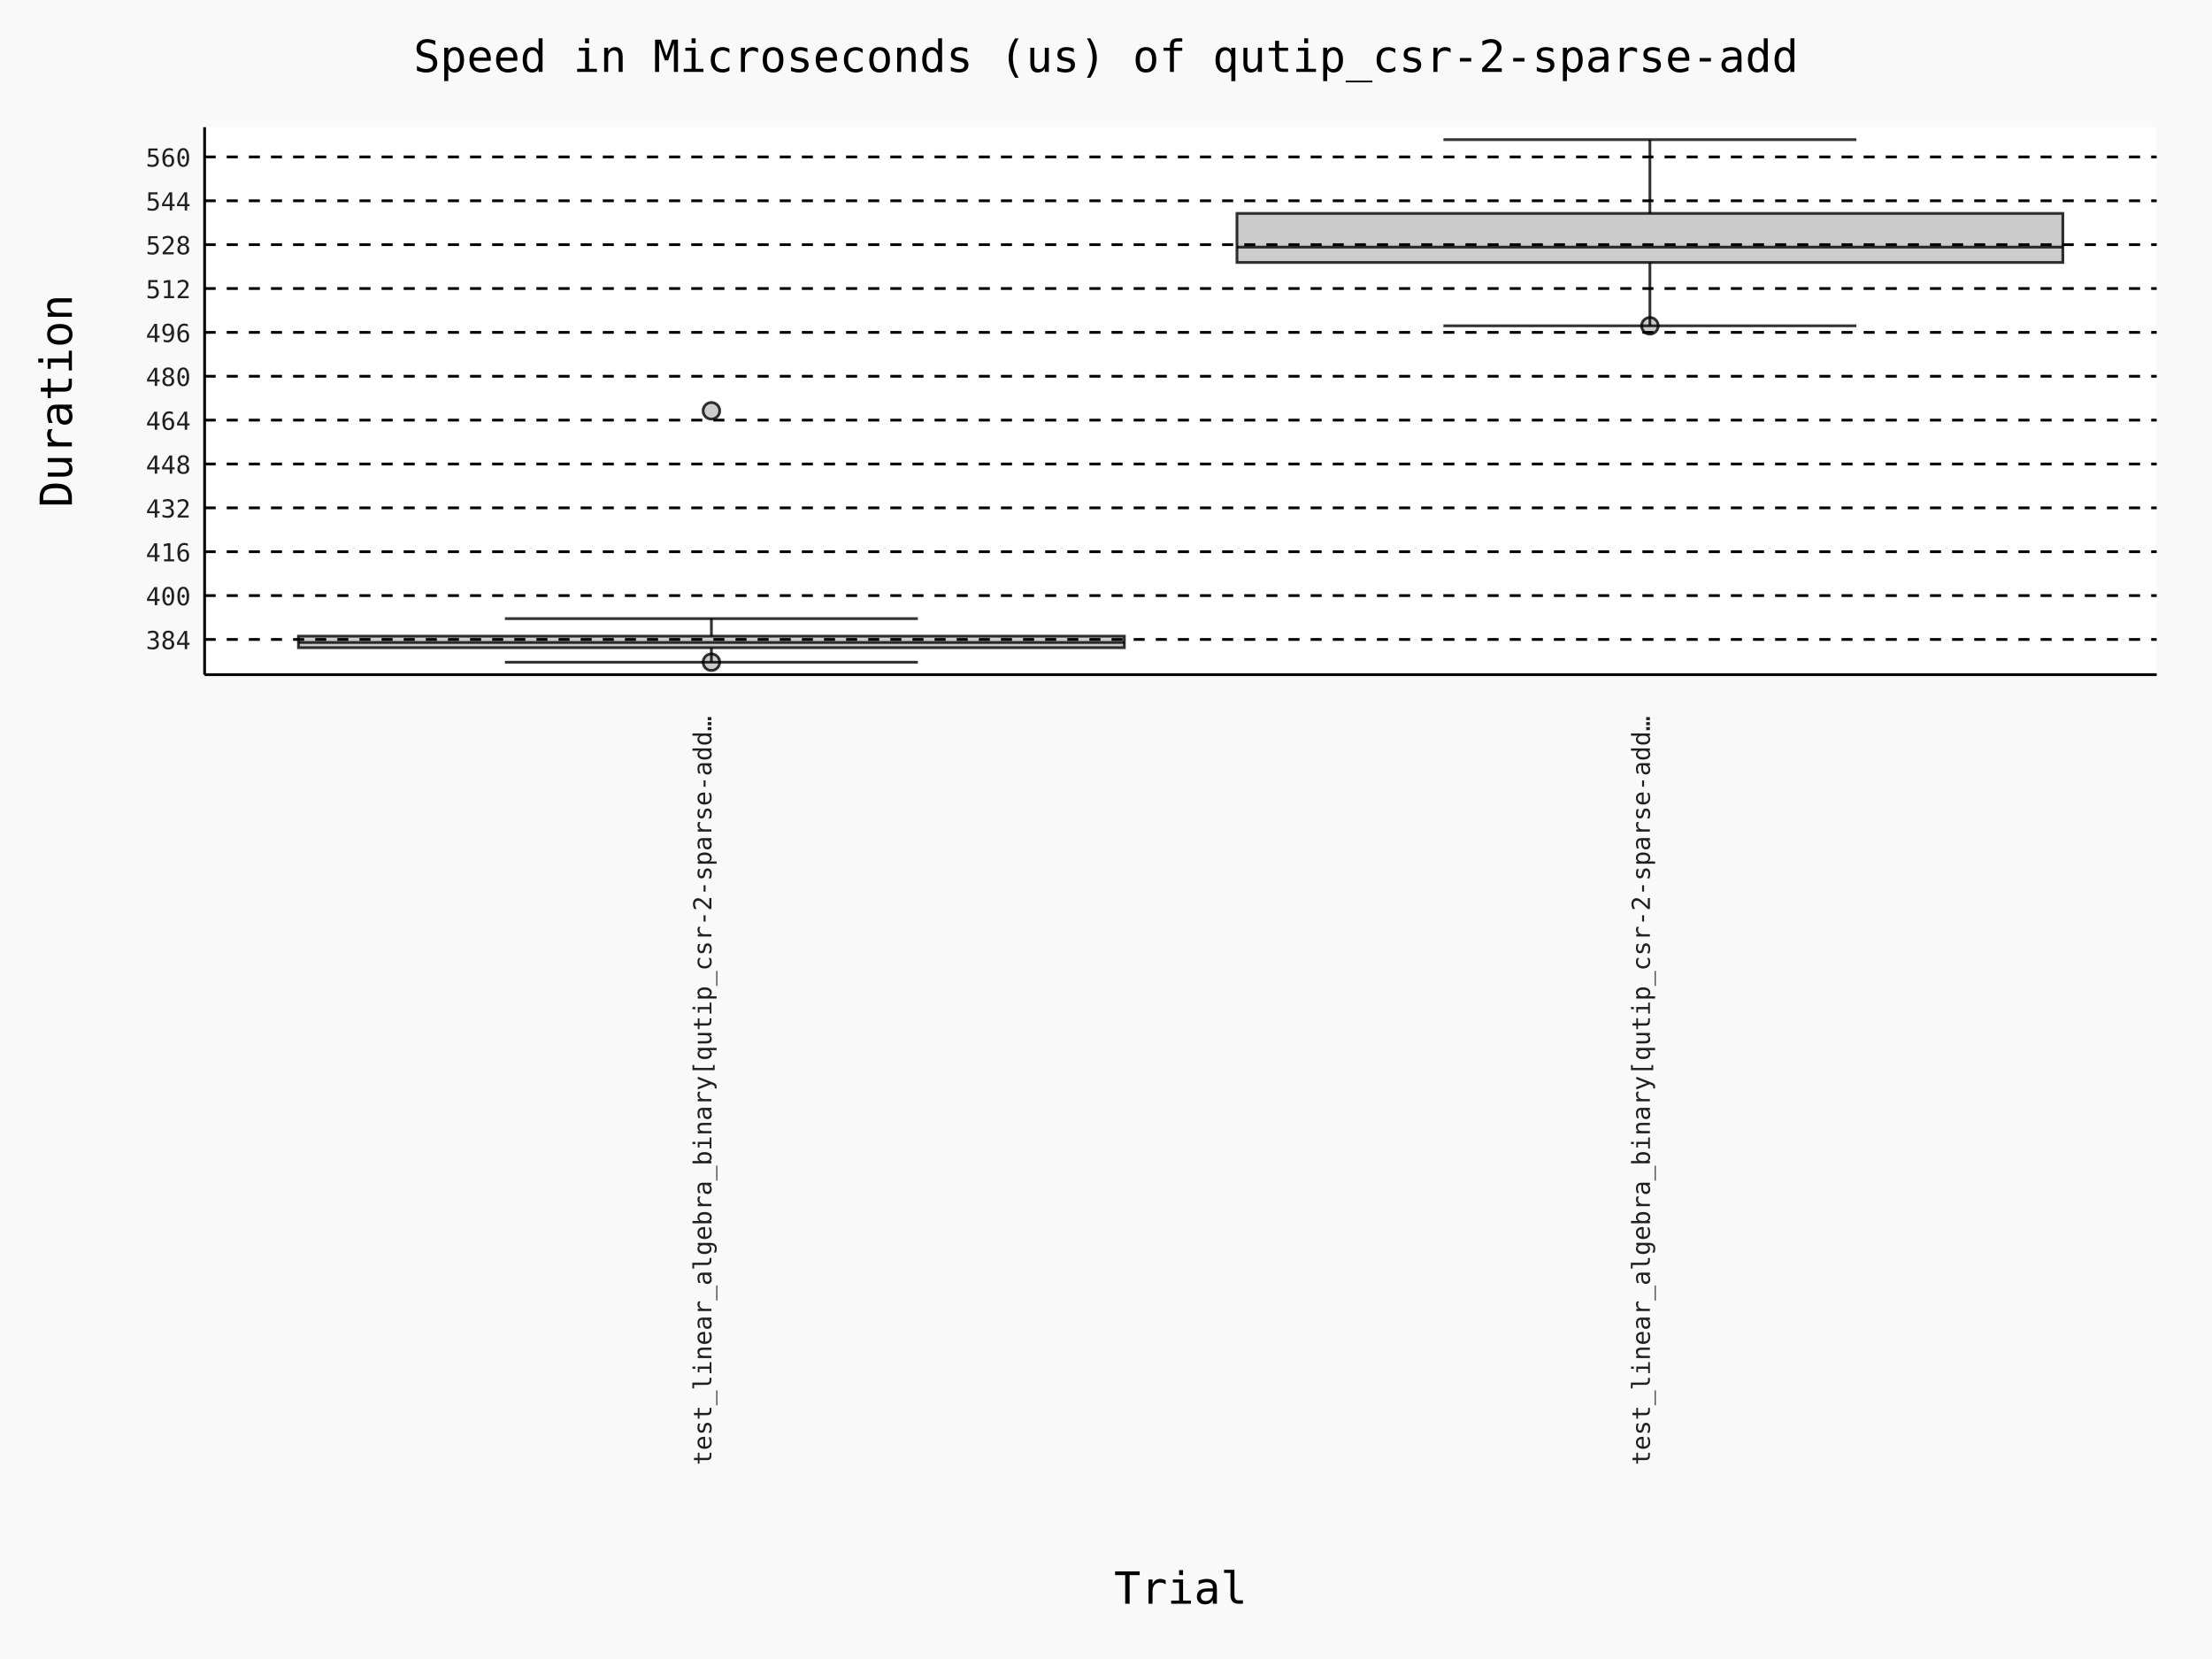
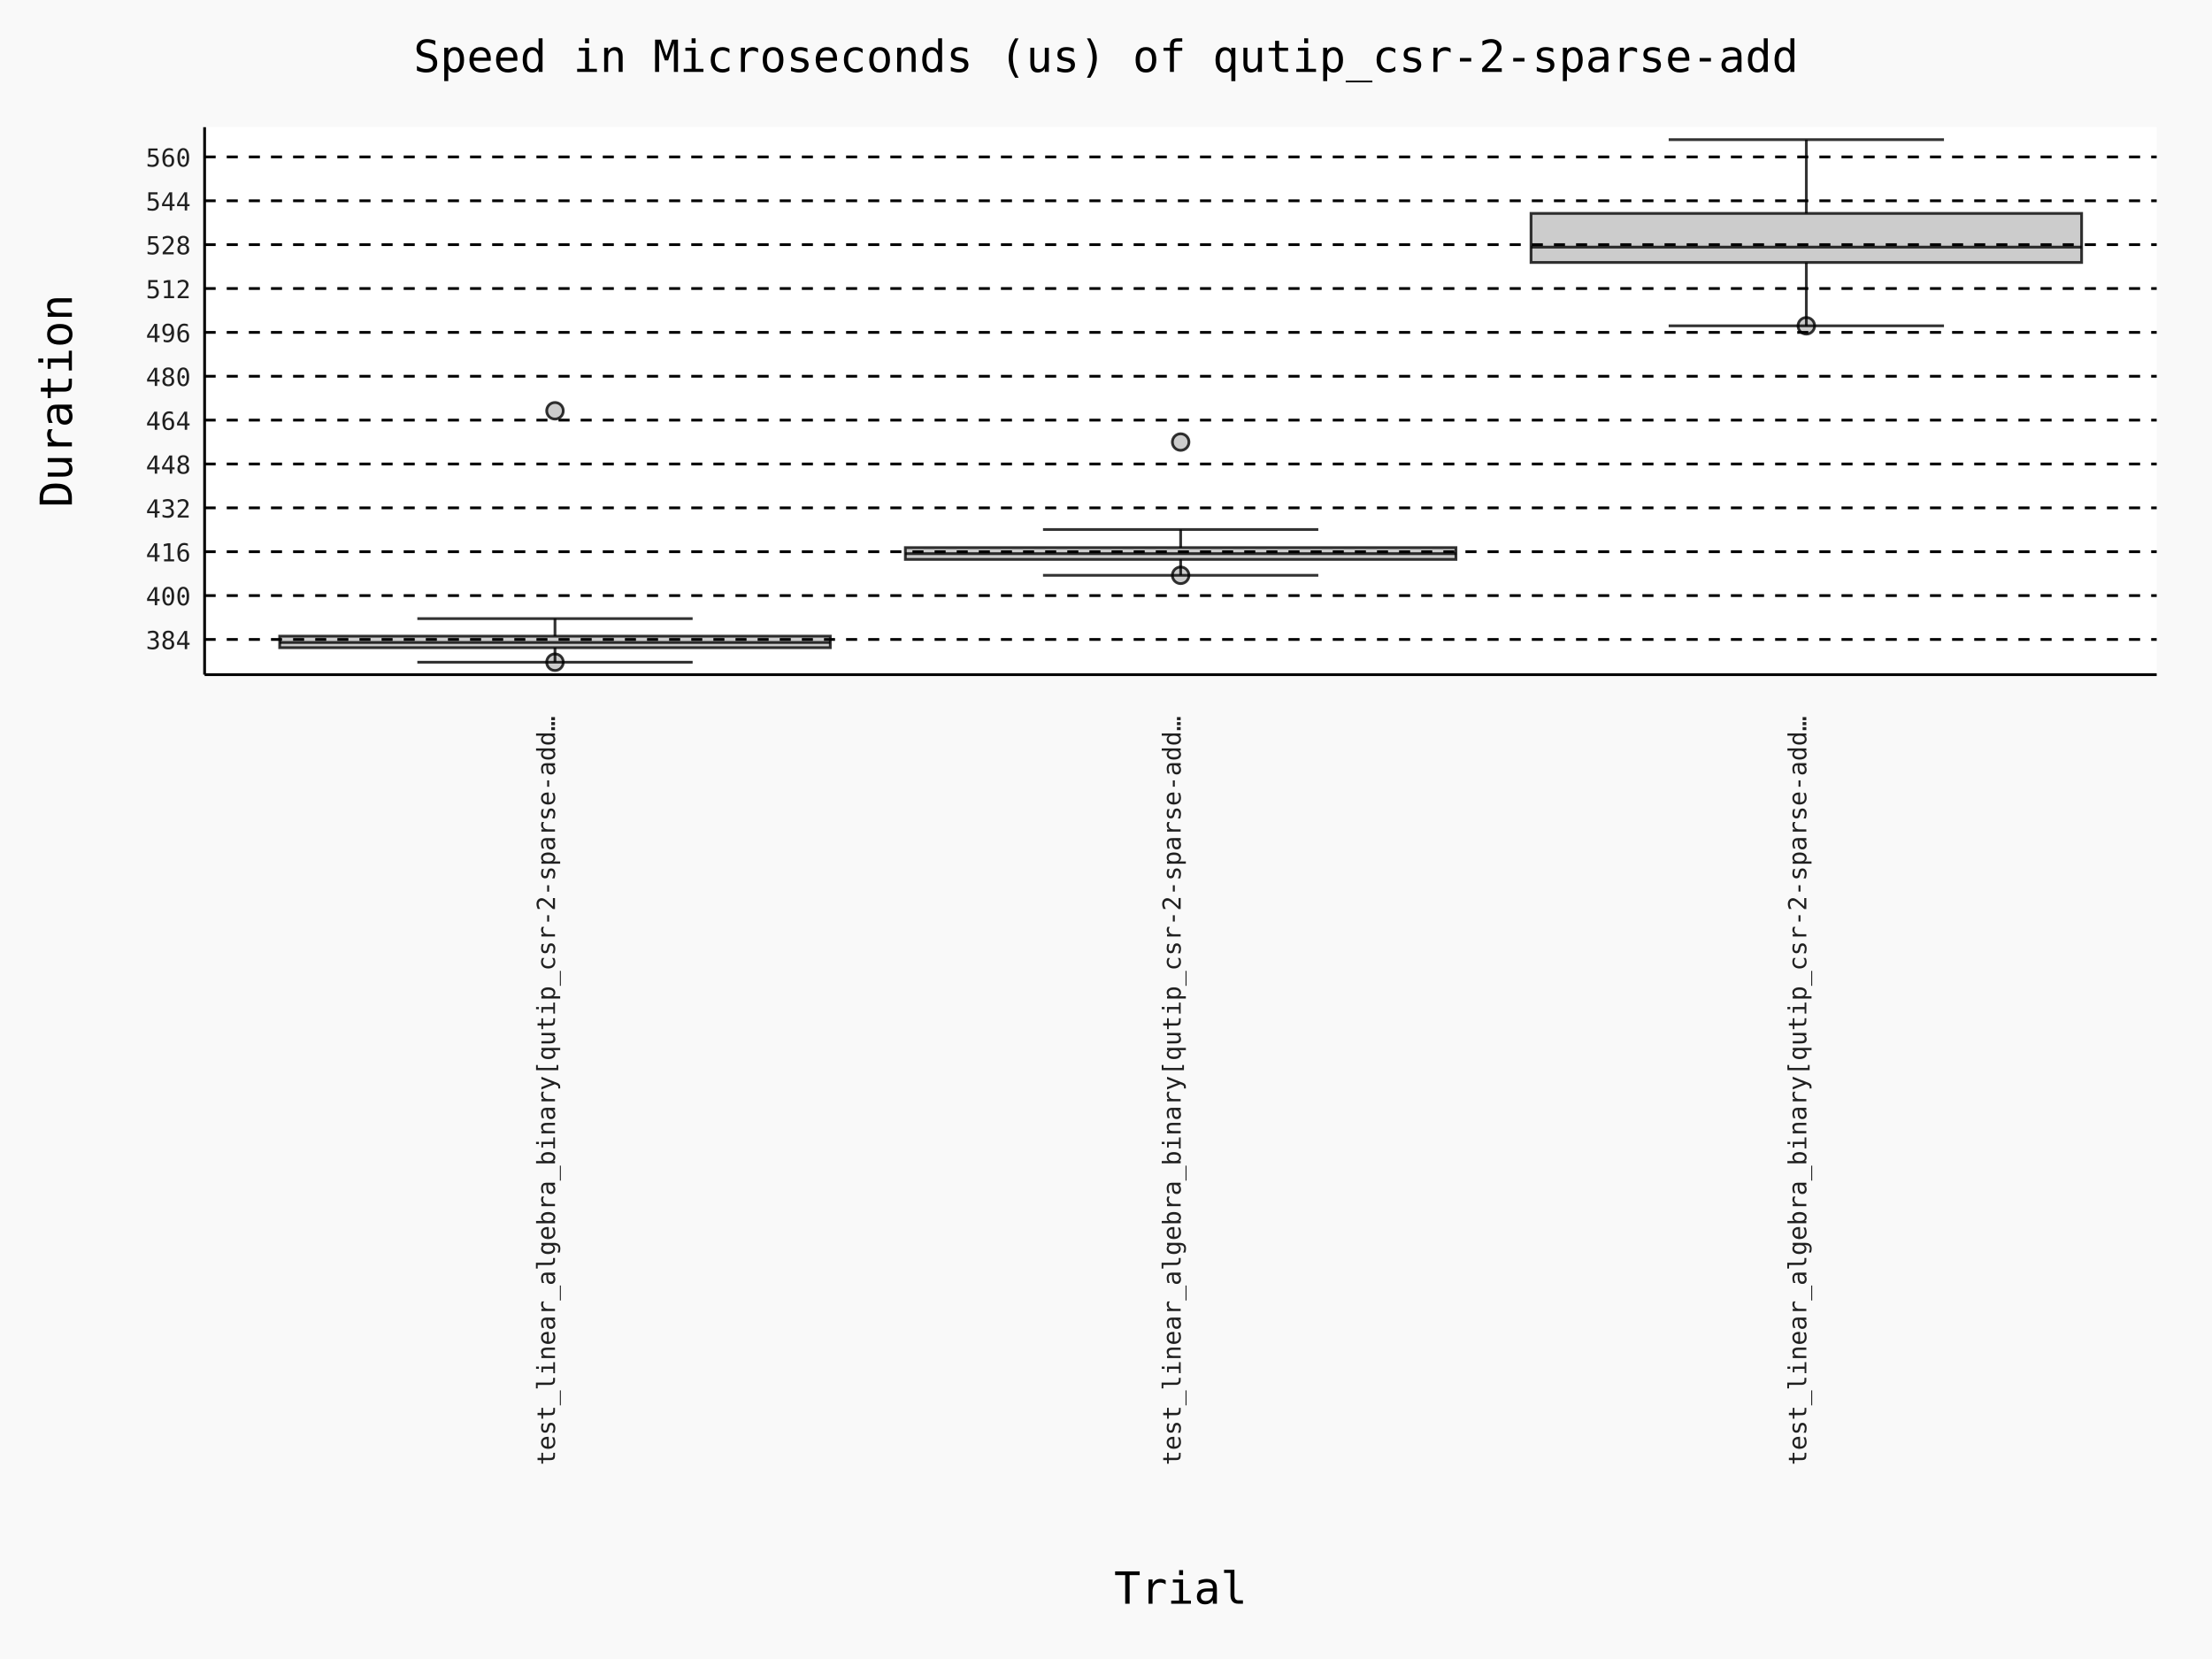
- <svg xmlns="http://www.w3.org/2000/svg" id="chart-480644cb-158c-4a2e-9ca0-aab90db385cb" class="pygal-chart" viewBox="0 0 800 600">
+ <svg xmlns="http://www.w3.org/2000/svg" id="chart-8921bfe1-1dbd-451d-9061-27b7711c8e1a" class="pygal-chart" viewBox="0 0 800 600">
  <defs>
-     <style type="text/css">#chart-480644cb-158c-4a2e-9ca0-aab90db385cb{-webkit-user-select:none;-webkit-font-smoothing:antialiased;font-family:Consolas,"Deja Vu Sans Mono","Bitstream Vera Sans Mono","Courier New",monospace}#chart-480644cb-158c-4a2e-9ca0-aab90db385cb .title{font-family:Consolas,"Deja Vu Sans Mono","Bitstream Vera Sans Mono","Courier New",monospace;font-size:16px}#chart-480644cb-158c-4a2e-9ca0-aab90db385cb .legends .legend text{font-family:Consolas,"Deja Vu Sans Mono","Bitstream Vera Sans Mono","Courier New",monospace;font-size:14px}#chart-480644cb-158c-4a2e-9ca0-aab90db385cb .axis text{font-family:Consolas,"Deja Vu Sans Mono","Bitstream Vera Sans Mono","Courier New",monospace;font-size:10px}#chart-480644cb-158c-4a2e-9ca0-aab90db385cb .axis text.major{font-family:Consolas,"Deja Vu Sans Mono","Bitstream Vera Sans Mono","Courier New",monospace;font-size:10px}#chart-480644cb-158c-4a2e-9ca0-aab90db385cb .text-overlay text.value{font-family:Consolas,"Deja Vu Sans Mono","Bitstream Vera Sans Mono","Courier New",monospace;font-size:16px}#chart-480644cb-158c-4a2e-9ca0-aab90db385cb .text-overlay text.label{font-family:Consolas,"Deja Vu Sans Mono","Bitstream Vera Sans Mono","Courier New",monospace;font-size:10px}#chart-480644cb-158c-4a2e-9ca0-aab90db385cb .tooltip{font-family:Consolas,"Deja Vu Sans Mono","Bitstream Vera Sans Mono","Courier New",monospace;font-size:14px}#chart-480644cb-158c-4a2e-9ca0-aab90db385cb text.no_data{font-family:Consolas,"Deja Vu Sans Mono","Bitstream Vera Sans Mono","Courier New",monospace;font-size:64px}
- #chart-480644cb-158c-4a2e-9ca0-aab90db385cb{background-color:rgba(249,249,249,1)}#chart-480644cb-158c-4a2e-9ca0-aab90db385cb path,#chart-480644cb-158c-4a2e-9ca0-aab90db385cb line,#chart-480644cb-158c-4a2e-9ca0-aab90db385cb rect,#chart-480644cb-158c-4a2e-9ca0-aab90db385cb circle{-webkit-transition:150ms;-moz-transition:150ms;transition:150ms}#chart-480644cb-158c-4a2e-9ca0-aab90db385cb .graph &gt; .background{fill:rgba(249,249,249,1)}#chart-480644cb-158c-4a2e-9ca0-aab90db385cb .plot &gt; .background{fill:rgba(255,255,255,1)}#chart-480644cb-158c-4a2e-9ca0-aab90db385cb .graph{fill:rgba(0,0,0,.87)}#chart-480644cb-158c-4a2e-9ca0-aab90db385cb text.no_data{fill:rgba(0,0,0,1)}#chart-480644cb-158c-4a2e-9ca0-aab90db385cb .title{fill:rgba(0,0,0,1)}#chart-480644cb-158c-4a2e-9ca0-aab90db385cb .legends .legend text{fill:rgba(0,0,0,.87)}#chart-480644cb-158c-4a2e-9ca0-aab90db385cb .legends .legend:hover text{fill:rgba(0,0,0,1)}#chart-480644cb-158c-4a2e-9ca0-aab90db385cb .axis .line{stroke:rgba(0,0,0,1)}#chart-480644cb-158c-4a2e-9ca0-aab90db385cb .axis .guide.line{stroke:rgba(0,0,0,.54)}#chart-480644cb-158c-4a2e-9ca0-aab90db385cb .axis .major.line{stroke:rgba(0,0,0,.87)}#chart-480644cb-158c-4a2e-9ca0-aab90db385cb .axis text.major{fill:rgba(0,0,0,1)}#chart-480644cb-158c-4a2e-9ca0-aab90db385cb .axis.y .guides:hover .guide.line,#chart-480644cb-158c-4a2e-9ca0-aab90db385cb .line-graph .axis.x .guides:hover .guide.line,#chart-480644cb-158c-4a2e-9ca0-aab90db385cb .stackedline-graph .axis.x .guides:hover .guide.line,#chart-480644cb-158c-4a2e-9ca0-aab90db385cb .xy-graph .axis.x .guides:hover .guide.line{stroke:rgba(0,0,0,1)}#chart-480644cb-158c-4a2e-9ca0-aab90db385cb .axis .guides:hover text{fill:rgba(0,0,0,1)}#chart-480644cb-158c-4a2e-9ca0-aab90db385cb .reactive{fill-opacity:.7;stroke-opacity:.8;stroke-width:1}#chart-480644cb-158c-4a2e-9ca0-aab90db385cb .ci{stroke:rgba(0,0,0,.87)}#chart-480644cb-158c-4a2e-9ca0-aab90db385cb .reactive.active,#chart-480644cb-158c-4a2e-9ca0-aab90db385cb .active .reactive{fill-opacity:.8;stroke-opacity:.9;stroke-width:4}#chart-480644cb-158c-4a2e-9ca0-aab90db385cb .ci .reactive.active{stroke-width:1.5}#chart-480644cb-158c-4a2e-9ca0-aab90db385cb .series text{fill:rgba(0,0,0,1)}#chart-480644cb-158c-4a2e-9ca0-aab90db385cb .tooltip rect{fill:rgba(255,255,255,1);stroke:rgba(0,0,0,1);-webkit-transition:opacity 150ms;-moz-transition:opacity 150ms;transition:opacity 150ms}#chart-480644cb-158c-4a2e-9ca0-aab90db385cb .tooltip .label{fill:rgba(0,0,0,.87)}#chart-480644cb-158c-4a2e-9ca0-aab90db385cb .tooltip .label{fill:rgba(0,0,0,.87)}#chart-480644cb-158c-4a2e-9ca0-aab90db385cb .tooltip .legend{font-size:.8em;fill:rgba(0,0,0,.54)}#chart-480644cb-158c-4a2e-9ca0-aab90db385cb .tooltip .x_label{font-size:.6em;fill:rgba(0,0,0,1)}#chart-480644cb-158c-4a2e-9ca0-aab90db385cb .tooltip .xlink{font-size:.5em;text-decoration:underline}#chart-480644cb-158c-4a2e-9ca0-aab90db385cb .tooltip .value{font-size:1.5em}#chart-480644cb-158c-4a2e-9ca0-aab90db385cb .bound{font-size:.5em}#chart-480644cb-158c-4a2e-9ca0-aab90db385cb .max-value{font-size:.75em;fill:rgba(0,0,0,.54)}#chart-480644cb-158c-4a2e-9ca0-aab90db385cb .map-element{fill:rgba(255,255,255,1);stroke:rgba(0,0,0,.54) !important}#chart-480644cb-158c-4a2e-9ca0-aab90db385cb .map-element .reactive{fill-opacity:inherit;stroke-opacity:inherit}#chart-480644cb-158c-4a2e-9ca0-aab90db385cb .color-0,#chart-480644cb-158c-4a2e-9ca0-aab90db385cb .color-0 a:visited{stroke:#000000;fill:#000000}#chart-480644cb-158c-4a2e-9ca0-aab90db385cb .color-1,#chart-480644cb-158c-4a2e-9ca0-aab90db385cb .color-1 a:visited{stroke:#000000;fill:#000000}#chart-480644cb-158c-4a2e-9ca0-aab90db385cb .text-overlay .color-0 text{fill:white}#chart-480644cb-158c-4a2e-9ca0-aab90db385cb .text-overlay .color-1 text{fill:white}
- #chart-480644cb-158c-4a2e-9ca0-aab90db385cb text.no_data{text-anchor:middle}#chart-480644cb-158c-4a2e-9ca0-aab90db385cb .guide.line{fill:none}#chart-480644cb-158c-4a2e-9ca0-aab90db385cb .centered{text-anchor:middle}#chart-480644cb-158c-4a2e-9ca0-aab90db385cb .title{text-anchor:middle}#chart-480644cb-158c-4a2e-9ca0-aab90db385cb .legends .legend text{fill-opacity:1}#chart-480644cb-158c-4a2e-9ca0-aab90db385cb .axis.x text{text-anchor:middle}#chart-480644cb-158c-4a2e-9ca0-aab90db385cb .axis.x:not(.web) text[transform]{text-anchor:start}#chart-480644cb-158c-4a2e-9ca0-aab90db385cb .axis.x:not(.web) text[transform].backwards{text-anchor:end}#chart-480644cb-158c-4a2e-9ca0-aab90db385cb .axis.y text{text-anchor:end}#chart-480644cb-158c-4a2e-9ca0-aab90db385cb .axis.y text[transform].backwards{text-anchor:start}#chart-480644cb-158c-4a2e-9ca0-aab90db385cb .axis.y2 text{text-anchor:start}#chart-480644cb-158c-4a2e-9ca0-aab90db385cb .axis.y2 text[transform].backwards{text-anchor:end}#chart-480644cb-158c-4a2e-9ca0-aab90db385cb .axis .guide.line{stroke-dasharray:4,4;stroke:black}#chart-480644cb-158c-4a2e-9ca0-aab90db385cb .axis .major.guide.line{stroke-dasharray:6,6;stroke:black}#chart-480644cb-158c-4a2e-9ca0-aab90db385cb .horizontal .axis.y .guide.line,#chart-480644cb-158c-4a2e-9ca0-aab90db385cb .horizontal .axis.y2 .guide.line,#chart-480644cb-158c-4a2e-9ca0-aab90db385cb .vertical .axis.x .guide.line{opacity:0}#chart-480644cb-158c-4a2e-9ca0-aab90db385cb .horizontal .axis.always_show .guide.line,#chart-480644cb-158c-4a2e-9ca0-aab90db385cb .vertical .axis.always_show .guide.line{opacity:1 !important}#chart-480644cb-158c-4a2e-9ca0-aab90db385cb .axis.y .guides:hover .guide.line,#chart-480644cb-158c-4a2e-9ca0-aab90db385cb .axis.y2 .guides:hover .guide.line,#chart-480644cb-158c-4a2e-9ca0-aab90db385cb .axis.x .guides:hover .guide.line{opacity:1}#chart-480644cb-158c-4a2e-9ca0-aab90db385cb .axis .guides:hover text{opacity:1}#chart-480644cb-158c-4a2e-9ca0-aab90db385cb .nofill{fill:none}#chart-480644cb-158c-4a2e-9ca0-aab90db385cb .subtle-fill{fill-opacity:.2}#chart-480644cb-158c-4a2e-9ca0-aab90db385cb .dot{stroke-width:1px;fill-opacity:1;stroke-opacity:1}#chart-480644cb-158c-4a2e-9ca0-aab90db385cb .dot.active{stroke-width:5px}#chart-480644cb-158c-4a2e-9ca0-aab90db385cb .dot.negative{fill:transparent}#chart-480644cb-158c-4a2e-9ca0-aab90db385cb text,#chart-480644cb-158c-4a2e-9ca0-aab90db385cb tspan{stroke:none !important}#chart-480644cb-158c-4a2e-9ca0-aab90db385cb .series text.active{opacity:1}#chart-480644cb-158c-4a2e-9ca0-aab90db385cb .tooltip rect{fill-opacity:.95;stroke-width:.5}#chart-480644cb-158c-4a2e-9ca0-aab90db385cb .tooltip text{fill-opacity:1}#chart-480644cb-158c-4a2e-9ca0-aab90db385cb .showable{visibility:hidden}#chart-480644cb-158c-4a2e-9ca0-aab90db385cb .showable.shown{visibility:visible}#chart-480644cb-158c-4a2e-9ca0-aab90db385cb .gauge-background{fill:rgba(229,229,229,1);stroke:none}#chart-480644cb-158c-4a2e-9ca0-aab90db385cb .bg-lines{stroke:rgba(249,249,249,1);stroke-width:2px}
+     <style type="text/css">#chart-8921bfe1-1dbd-451d-9061-27b7711c8e1a{-webkit-user-select:none;-webkit-font-smoothing:antialiased;font-family:Consolas,"Deja Vu Sans Mono","Bitstream Vera Sans Mono","Courier New",monospace}#chart-8921bfe1-1dbd-451d-9061-27b7711c8e1a .title{font-family:Consolas,"Deja Vu Sans Mono","Bitstream Vera Sans Mono","Courier New",monospace;font-size:16px}#chart-8921bfe1-1dbd-451d-9061-27b7711c8e1a .legends .legend text{font-family:Consolas,"Deja Vu Sans Mono","Bitstream Vera Sans Mono","Courier New",monospace;font-size:14px}#chart-8921bfe1-1dbd-451d-9061-27b7711c8e1a .axis text{font-family:Consolas,"Deja Vu Sans Mono","Bitstream Vera Sans Mono","Courier New",monospace;font-size:10px}#chart-8921bfe1-1dbd-451d-9061-27b7711c8e1a .axis text.major{font-family:Consolas,"Deja Vu Sans Mono","Bitstream Vera Sans Mono","Courier New",monospace;font-size:10px}#chart-8921bfe1-1dbd-451d-9061-27b7711c8e1a .text-overlay text.value{font-family:Consolas,"Deja Vu Sans Mono","Bitstream Vera Sans Mono","Courier New",monospace;font-size:16px}#chart-8921bfe1-1dbd-451d-9061-27b7711c8e1a .text-overlay text.label{font-family:Consolas,"Deja Vu Sans Mono","Bitstream Vera Sans Mono","Courier New",monospace;font-size:10px}#chart-8921bfe1-1dbd-451d-9061-27b7711c8e1a .tooltip{font-family:Consolas,"Deja Vu Sans Mono","Bitstream Vera Sans Mono","Courier New",monospace;font-size:14px}#chart-8921bfe1-1dbd-451d-9061-27b7711c8e1a text.no_data{font-family:Consolas,"Deja Vu Sans Mono","Bitstream Vera Sans Mono","Courier New",monospace;font-size:64px}
+ #chart-8921bfe1-1dbd-451d-9061-27b7711c8e1a{background-color:rgba(249,249,249,1)}#chart-8921bfe1-1dbd-451d-9061-27b7711c8e1a path,#chart-8921bfe1-1dbd-451d-9061-27b7711c8e1a line,#chart-8921bfe1-1dbd-451d-9061-27b7711c8e1a rect,#chart-8921bfe1-1dbd-451d-9061-27b7711c8e1a circle{-webkit-transition:150ms;-moz-transition:150ms;transition:150ms}#chart-8921bfe1-1dbd-451d-9061-27b7711c8e1a .graph &gt; .background{fill:rgba(249,249,249,1)}#chart-8921bfe1-1dbd-451d-9061-27b7711c8e1a .plot &gt; .background{fill:rgba(255,255,255,1)}#chart-8921bfe1-1dbd-451d-9061-27b7711c8e1a .graph{fill:rgba(0,0,0,.87)}#chart-8921bfe1-1dbd-451d-9061-27b7711c8e1a text.no_data{fill:rgba(0,0,0,1)}#chart-8921bfe1-1dbd-451d-9061-27b7711c8e1a .title{fill:rgba(0,0,0,1)}#chart-8921bfe1-1dbd-451d-9061-27b7711c8e1a .legends .legend text{fill:rgba(0,0,0,.87)}#chart-8921bfe1-1dbd-451d-9061-27b7711c8e1a .legends .legend:hover text{fill:rgba(0,0,0,1)}#chart-8921bfe1-1dbd-451d-9061-27b7711c8e1a .axis .line{stroke:rgba(0,0,0,1)}#chart-8921bfe1-1dbd-451d-9061-27b7711c8e1a .axis .guide.line{stroke:rgba(0,0,0,.54)}#chart-8921bfe1-1dbd-451d-9061-27b7711c8e1a .axis .major.line{stroke:rgba(0,0,0,.87)}#chart-8921bfe1-1dbd-451d-9061-27b7711c8e1a .axis text.major{fill:rgba(0,0,0,1)}#chart-8921bfe1-1dbd-451d-9061-27b7711c8e1a .axis.y .guides:hover .guide.line,#chart-8921bfe1-1dbd-451d-9061-27b7711c8e1a .line-graph .axis.x .guides:hover .guide.line,#chart-8921bfe1-1dbd-451d-9061-27b7711c8e1a .stackedline-graph .axis.x .guides:hover .guide.line,#chart-8921bfe1-1dbd-451d-9061-27b7711c8e1a .xy-graph .axis.x .guides:hover .guide.line{stroke:rgba(0,0,0,1)}#chart-8921bfe1-1dbd-451d-9061-27b7711c8e1a .axis .guides:hover text{fill:rgba(0,0,0,1)}#chart-8921bfe1-1dbd-451d-9061-27b7711c8e1a .reactive{fill-opacity:.7;stroke-opacity:.8;stroke-width:1}#chart-8921bfe1-1dbd-451d-9061-27b7711c8e1a .ci{stroke:rgba(0,0,0,.87)}#chart-8921bfe1-1dbd-451d-9061-27b7711c8e1a .reactive.active,#chart-8921bfe1-1dbd-451d-9061-27b7711c8e1a .active .reactive{fill-opacity:.8;stroke-opacity:.9;stroke-width:4}#chart-8921bfe1-1dbd-451d-9061-27b7711c8e1a .ci .reactive.active{stroke-width:1.5}#chart-8921bfe1-1dbd-451d-9061-27b7711c8e1a .series text{fill:rgba(0,0,0,1)}#chart-8921bfe1-1dbd-451d-9061-27b7711c8e1a .tooltip rect{fill:rgba(255,255,255,1);stroke:rgba(0,0,0,1);-webkit-transition:opacity 150ms;-moz-transition:opacity 150ms;transition:opacity 150ms}#chart-8921bfe1-1dbd-451d-9061-27b7711c8e1a .tooltip .label{fill:rgba(0,0,0,.87)}#chart-8921bfe1-1dbd-451d-9061-27b7711c8e1a .tooltip .label{fill:rgba(0,0,0,.87)}#chart-8921bfe1-1dbd-451d-9061-27b7711c8e1a .tooltip .legend{font-size:.8em;fill:rgba(0,0,0,.54)}#chart-8921bfe1-1dbd-451d-9061-27b7711c8e1a .tooltip .x_label{font-size:.6em;fill:rgba(0,0,0,1)}#chart-8921bfe1-1dbd-451d-9061-27b7711c8e1a .tooltip .xlink{font-size:.5em;text-decoration:underline}#chart-8921bfe1-1dbd-451d-9061-27b7711c8e1a .tooltip .value{font-size:1.5em}#chart-8921bfe1-1dbd-451d-9061-27b7711c8e1a .bound{font-size:.5em}#chart-8921bfe1-1dbd-451d-9061-27b7711c8e1a .max-value{font-size:.75em;fill:rgba(0,0,0,.54)}#chart-8921bfe1-1dbd-451d-9061-27b7711c8e1a .map-element{fill:rgba(255,255,255,1);stroke:rgba(0,0,0,.54) !important}#chart-8921bfe1-1dbd-451d-9061-27b7711c8e1a .map-element .reactive{fill-opacity:inherit;stroke-opacity:inherit}#chart-8921bfe1-1dbd-451d-9061-27b7711c8e1a .color-0,#chart-8921bfe1-1dbd-451d-9061-27b7711c8e1a .color-0 a:visited{stroke:#000000;fill:#000000}#chart-8921bfe1-1dbd-451d-9061-27b7711c8e1a .color-1,#chart-8921bfe1-1dbd-451d-9061-27b7711c8e1a .color-1 a:visited{stroke:#000000;fill:#000000}#chart-8921bfe1-1dbd-451d-9061-27b7711c8e1a .color-2,#chart-8921bfe1-1dbd-451d-9061-27b7711c8e1a .color-2 a:visited{stroke:#000000;fill:#000000}#chart-8921bfe1-1dbd-451d-9061-27b7711c8e1a .text-overlay .color-0 text{fill:white}#chart-8921bfe1-1dbd-451d-9061-27b7711c8e1a .text-overlay .color-1 text{fill:white}#chart-8921bfe1-1dbd-451d-9061-27b7711c8e1a .text-overlay .color-2 text{fill:white}
+ #chart-8921bfe1-1dbd-451d-9061-27b7711c8e1a text.no_data{text-anchor:middle}#chart-8921bfe1-1dbd-451d-9061-27b7711c8e1a .guide.line{fill:none}#chart-8921bfe1-1dbd-451d-9061-27b7711c8e1a .centered{text-anchor:middle}#chart-8921bfe1-1dbd-451d-9061-27b7711c8e1a .title{text-anchor:middle}#chart-8921bfe1-1dbd-451d-9061-27b7711c8e1a .legends .legend text{fill-opacity:1}#chart-8921bfe1-1dbd-451d-9061-27b7711c8e1a .axis.x text{text-anchor:middle}#chart-8921bfe1-1dbd-451d-9061-27b7711c8e1a .axis.x:not(.web) text[transform]{text-anchor:start}#chart-8921bfe1-1dbd-451d-9061-27b7711c8e1a .axis.x:not(.web) text[transform].backwards{text-anchor:end}#chart-8921bfe1-1dbd-451d-9061-27b7711c8e1a .axis.y text{text-anchor:end}#chart-8921bfe1-1dbd-451d-9061-27b7711c8e1a .axis.y text[transform].backwards{text-anchor:start}#chart-8921bfe1-1dbd-451d-9061-27b7711c8e1a .axis.y2 text{text-anchor:start}#chart-8921bfe1-1dbd-451d-9061-27b7711c8e1a .axis.y2 text[transform].backwards{text-anchor:end}#chart-8921bfe1-1dbd-451d-9061-27b7711c8e1a .axis .guide.line{stroke-dasharray:4,4;stroke:black}#chart-8921bfe1-1dbd-451d-9061-27b7711c8e1a .axis .major.guide.line{stroke-dasharray:6,6;stroke:black}#chart-8921bfe1-1dbd-451d-9061-27b7711c8e1a .horizontal .axis.y .guide.line,#chart-8921bfe1-1dbd-451d-9061-27b7711c8e1a .horizontal .axis.y2 .guide.line,#chart-8921bfe1-1dbd-451d-9061-27b7711c8e1a .vertical .axis.x .guide.line{opacity:0}#chart-8921bfe1-1dbd-451d-9061-27b7711c8e1a .horizontal .axis.always_show .guide.line,#chart-8921bfe1-1dbd-451d-9061-27b7711c8e1a .vertical .axis.always_show .guide.line{opacity:1 !important}#chart-8921bfe1-1dbd-451d-9061-27b7711c8e1a .axis.y .guides:hover .guide.line,#chart-8921bfe1-1dbd-451d-9061-27b7711c8e1a .axis.y2 .guides:hover .guide.line,#chart-8921bfe1-1dbd-451d-9061-27b7711c8e1a .axis.x .guides:hover .guide.line{opacity:1}#chart-8921bfe1-1dbd-451d-9061-27b7711c8e1a .axis .guides:hover text{opacity:1}#chart-8921bfe1-1dbd-451d-9061-27b7711c8e1a .nofill{fill:none}#chart-8921bfe1-1dbd-451d-9061-27b7711c8e1a .subtle-fill{fill-opacity:.2}#chart-8921bfe1-1dbd-451d-9061-27b7711c8e1a .dot{stroke-width:1px;fill-opacity:1;stroke-opacity:1}#chart-8921bfe1-1dbd-451d-9061-27b7711c8e1a .dot.active{stroke-width:5px}#chart-8921bfe1-1dbd-451d-9061-27b7711c8e1a .dot.negative{fill:transparent}#chart-8921bfe1-1dbd-451d-9061-27b7711c8e1a text,#chart-8921bfe1-1dbd-451d-9061-27b7711c8e1a tspan{stroke:none !important}#chart-8921bfe1-1dbd-451d-9061-27b7711c8e1a .series text.active{opacity:1}#chart-8921bfe1-1dbd-451d-9061-27b7711c8e1a .tooltip rect{fill-opacity:.95;stroke-width:.5}#chart-8921bfe1-1dbd-451d-9061-27b7711c8e1a .tooltip text{fill-opacity:1}#chart-8921bfe1-1dbd-451d-9061-27b7711c8e1a .showable{visibility:hidden}#chart-8921bfe1-1dbd-451d-9061-27b7711c8e1a .showable.shown{visibility:visible}#chart-8921bfe1-1dbd-451d-9061-27b7711c8e1a .gauge-background{fill:rgba(229,229,229,1);stroke:none}#chart-8921bfe1-1dbd-451d-9061-27b7711c8e1a .bg-lines{stroke:rgba(249,249,249,1);stroke-width:2px}
.tooltip .value{font-size:1em !important}.axis text{font-size:9px !important}</style>
  </defs>
  <g class="graph custombox-graph vertical">
    <rect x="0" y="0" width="800" height="600" class="background" />
    <g transform="translate(74, 46)" class="plot">
      <rect x="0" y="0" width="706.0" height="198.0" class="background" />
      <g class="axis y always_show">
        <path d="M0 198 h706" class="line" />
        <g class="guides">
          <path d="M0 185.268 h706" class="guide line" />
          <text x="-5" y="188.768" class="">384</text>
        </g>
        <g class="guides">
          <path d="M0 169.403 h706" class="guide line" />
          <text x="-5" y="172.903" class="">400</text>
        </g>
        <g class="guides">
          <path d="M0 153.537 h706" class="guide line" />
          <text x="-5" y="157.037" class="">416</text>
        </g>
        <g class="guides">
          <path d="M0 137.672 h706" class="guide line" />
          <text x="-5" y="141.172" class="">432</text>
        </g>
        <g class="guides">
          <path d="M0 121.806 h706" class="guide line" />
          <text x="-5" y="125.306" class="">448</text>
        </g>
        <g class="guides">
          <path d="M0 105.941 h706" class="guide line" />
          <text x="-5" y="109.441" class="">464</text>
        </g>
        <g class="guides">
          <path d="M0 90.076 h706" class="guide line" />
          <text x="-5" y="93.576" class="">480</text>
        </g>
        <g class="guides">
          <path d="M0 74.21 h706" class="guide line" />
          <text x="-5" y="77.71" class="">496</text>
        </g>
        <g class="guides">
          <path d="M0 58.345 h706" class="guide line" />
          <text x="-5" y="61.845" class="">512</text>
        </g>
        <g class="guides">
          <path d="M0 42.48 h706" class="guide line" />
          <text x="-5" y="45.98" class="">528</text>
        </g>
        <g class="guides">
          <path d="M0 26.614 h706" class="guide line" />
          <text x="-5" y="30.114" class="">544</text>
        </g>
        <g class="guides">
          <path d="M0 10.749 h706" class="guide line" />
          <text x="-5" y="14.249" class="">560</text>
        </g>
      </g>
      <g class="axis x">
        <path d="M0 0 v198" class="line" />
        <g class="guides">
-           <path d="M183.288 0 v198" class="guide line" />
-           <text x="183.288" y="213.0" class="backwards" transform="rotate(270 183.2885 213)">test_linear_algebra_binary[qutip_csr-2-sparse-add…</text>
+           <path d="M126.718 0 v198" class="guide line" />
+           <text x="126.718" y="213.0" class="backwards" transform="rotate(270 126.7179 213)">test_linear_algebra_binary[qutip_csr-2-sparse-add…</text>
        </g>
        <g class="guides">
-           <path d="M522.712 0 v198" class="guide line" />
-           <text x="522.712" y="213.0" class="backwards" transform="rotate(270 522.7115 213)">test_linear_algebra_binary[qutip_csr-2-sparse-add…</text>
+           <path d="M353 0 v198" class="guide line" />
+           <text x="353.0" y="213.0" class="backwards" transform="rotate(270 353 213)">test_linear_algebra_binary[qutip_csr-2-sparse-add…</text>
+         </g>
+         <g class="guides">
+           <path d="M579.282 0 v198" class="guide line" />
+           <text x="579.282" y="213.0" class="backwards" transform="rotate(270 579.2821 213)">test_linear_algebra_binary[qutip_csr-2-sparse-add…</text>
        </g>
      </g>
      <g class="series serie-0 color-0">
        <g class="boxes">
          <g class="box">
-             <path stroke-width="3" d="M108.615 193.497 L257.962 193.497" class="reactive tooltip-trigger" />
-             <path stroke-width="3" d="M33.942 186.358 L332.635 186.358" class="reactive tooltip-trigger" />
-             <path stroke-width="3" d="M108.615 177.731 L257.962 177.731" class="reactive tooltip-trigger" />
-             <path stroke-width="2" d="M183.288 193.497 L183.288 188.242" class="reactive tooltip-trigger" />
-             <path stroke-width="2" d="M183.288 177.731 L183.288 184.077" class="reactive tooltip-trigger" />
-             <rect x="33.942" y="184.077" height="4.165" width="298.692" class="subtle-fill reactive tooltip-trigger" />
-             <circle cx="183.288" cy="193.497" r="3" class="subtle-fill reactive tooltip-trigger" />
-             <circle cx="183.288" cy="102.569" r="3" class="subtle-fill reactive tooltip-trigger" />
+             <path stroke-width="3" d="M76.936 193.497 L176.5 193.497" class="reactive tooltip-trigger" />
+             <path stroke-width="3" d="M27.154 186.358 L226.282 186.358" class="reactive tooltip-trigger" />
+             <path stroke-width="3" d="M76.936 177.731 L176.5 177.731" class="reactive tooltip-trigger" />
+             <path stroke-width="2" d="M126.718 193.497 L126.718 188.242" class="reactive tooltip-trigger" />
+             <path stroke-width="2" d="M126.718 177.731 L126.718 184.077" class="reactive tooltip-trigger" />
+             <rect x="27.154" y="184.077" height="4.165" width="199.128" class="subtle-fill reactive tooltip-trigger" />
+             <circle cx="126.718" cy="193.497" r="3" class="subtle-fill reactive tooltip-trigger" />
+             <circle cx="126.718" cy="102.569" r="3" class="subtle-fill reactive tooltip-trigger" />
          </g>
        </g>
      </g>
      <g class="series serie-1 color-1">
        <g class="boxes">
          <g class="box">
-             <path stroke-width="3" d="M448.038 71.834 L597.385 71.834" class="reactive tooltip-trigger" />
-             <path stroke-width="3" d="M373.365 43.375 L672.058 43.375" class="reactive tooltip-trigger" />
-             <path stroke-width="3" d="M448.038 4.506 L597.385 4.506" class="reactive tooltip-trigger" />
-             <path stroke-width="2" d="M522.712 71.834 L522.712 48.928" class="reactive tooltip-trigger" />
-             <path stroke-width="2" d="M522.712 4.506 L522.712 31.178" class="reactive tooltip-trigger" />
-             <rect x="373.365" y="31.178" height="17.749" width="298.692" class="subtle-fill reactive tooltip-trigger" />
-             <circle cx="522.712" cy="71.834" r="3" class="subtle-fill reactive tooltip-trigger" />
-             <circle cx="522.712" cy="-4707.089" r="3" class="subtle-fill reactive tooltip-trigger" />
+             <path stroke-width="3" d="M303.218 162.069 L402.782 162.069" class="reactive tooltip-trigger" />
+             <path stroke-width="3" d="M253.436 154.235 L452.564 154.235" class="reactive tooltip-trigger" />
+             <path stroke-width="3" d="M303.218 145.509 L402.782 145.509" class="reactive tooltip-trigger" />
+             <path stroke-width="2" d="M353 162.069 L353 156.318" class="reactive tooltip-trigger" />
+             <path stroke-width="2" d="M353 145.509 L353 152.054" class="reactive tooltip-trigger" />
+             <rect x="253.436" y="152.054" height="4.264" width="199.128" class="subtle-fill reactive tooltip-trigger" />
+             <circle cx="353" cy="162.069" r="3" class="subtle-fill reactive tooltip-trigger" />
+             <circle cx="353" cy="113.878" r="3" class="subtle-fill reactive tooltip-trigger" />
+           </g>
+         </g>
+       </g>
+       <g class="series serie-2 color-2">
+         <g class="boxes">
+           <g class="box">
+             <path stroke-width="3" d="M529.5 71.834 L629.064 71.834" class="reactive tooltip-trigger" />
+             <path stroke-width="3" d="M479.718 43.375 L678.846 43.375" class="reactive tooltip-trigger" />
+             <path stroke-width="3" d="M529.5 4.506 L629.064 4.506" class="reactive tooltip-trigger" />
+             <path stroke-width="2" d="M579.282 71.834 L579.282 48.928" class="reactive tooltip-trigger" />
+             <path stroke-width="2" d="M579.282 4.506 L579.282 31.178" class="reactive tooltip-trigger" />
+             <rect x="479.718" y="31.178" height="17.749" width="199.128" class="subtle-fill reactive tooltip-trigger" />
+             <circle cx="579.282" cy="71.834" r="3" class="subtle-fill reactive tooltip-trigger" />
+             <circle cx="579.282" cy="-4707.089" r="3" class="subtle-fill reactive tooltip-trigger" />
          </g>
        </g>
      </g>
    </g>
    <g class="titles">
      <text x="400.0" y="26" class="title plot_title">Speed in Microseconds (us) of qutip_csr-2-sparse-add</text>
      <text x="427.0" y="580.0" class="title">Trial</text>
      <text x="0" y="171.0" class="title" transform="rotate(-90 0 145)">Duration</text>
    </g>
    <g transform="translate(74, 46)" class="plot overlay">
      <g class="series serie-0 color-0" />
      <g class="series serie-1 color-1" />
+       <g class="series serie-2 color-2" />
    </g>
    <g transform="translate(74, 46)" class="plot text-overlay">
      <g class="series serie-0 color-0" />
      <g class="series serie-1 color-1" />
+       <g class="series serie-2 color-2" />
    </g>
    <g transform="translate(74, 46)" class="plot tooltip-overlay">
      <g transform="translate(0 0)" style="opacity: 0" class="tooltip">
        <rect rx="0" ry="0" width="0" height="0" class="tooltip-box" />
        <g class="text" />
      </g>
    </g>
  </g>
</svg>
